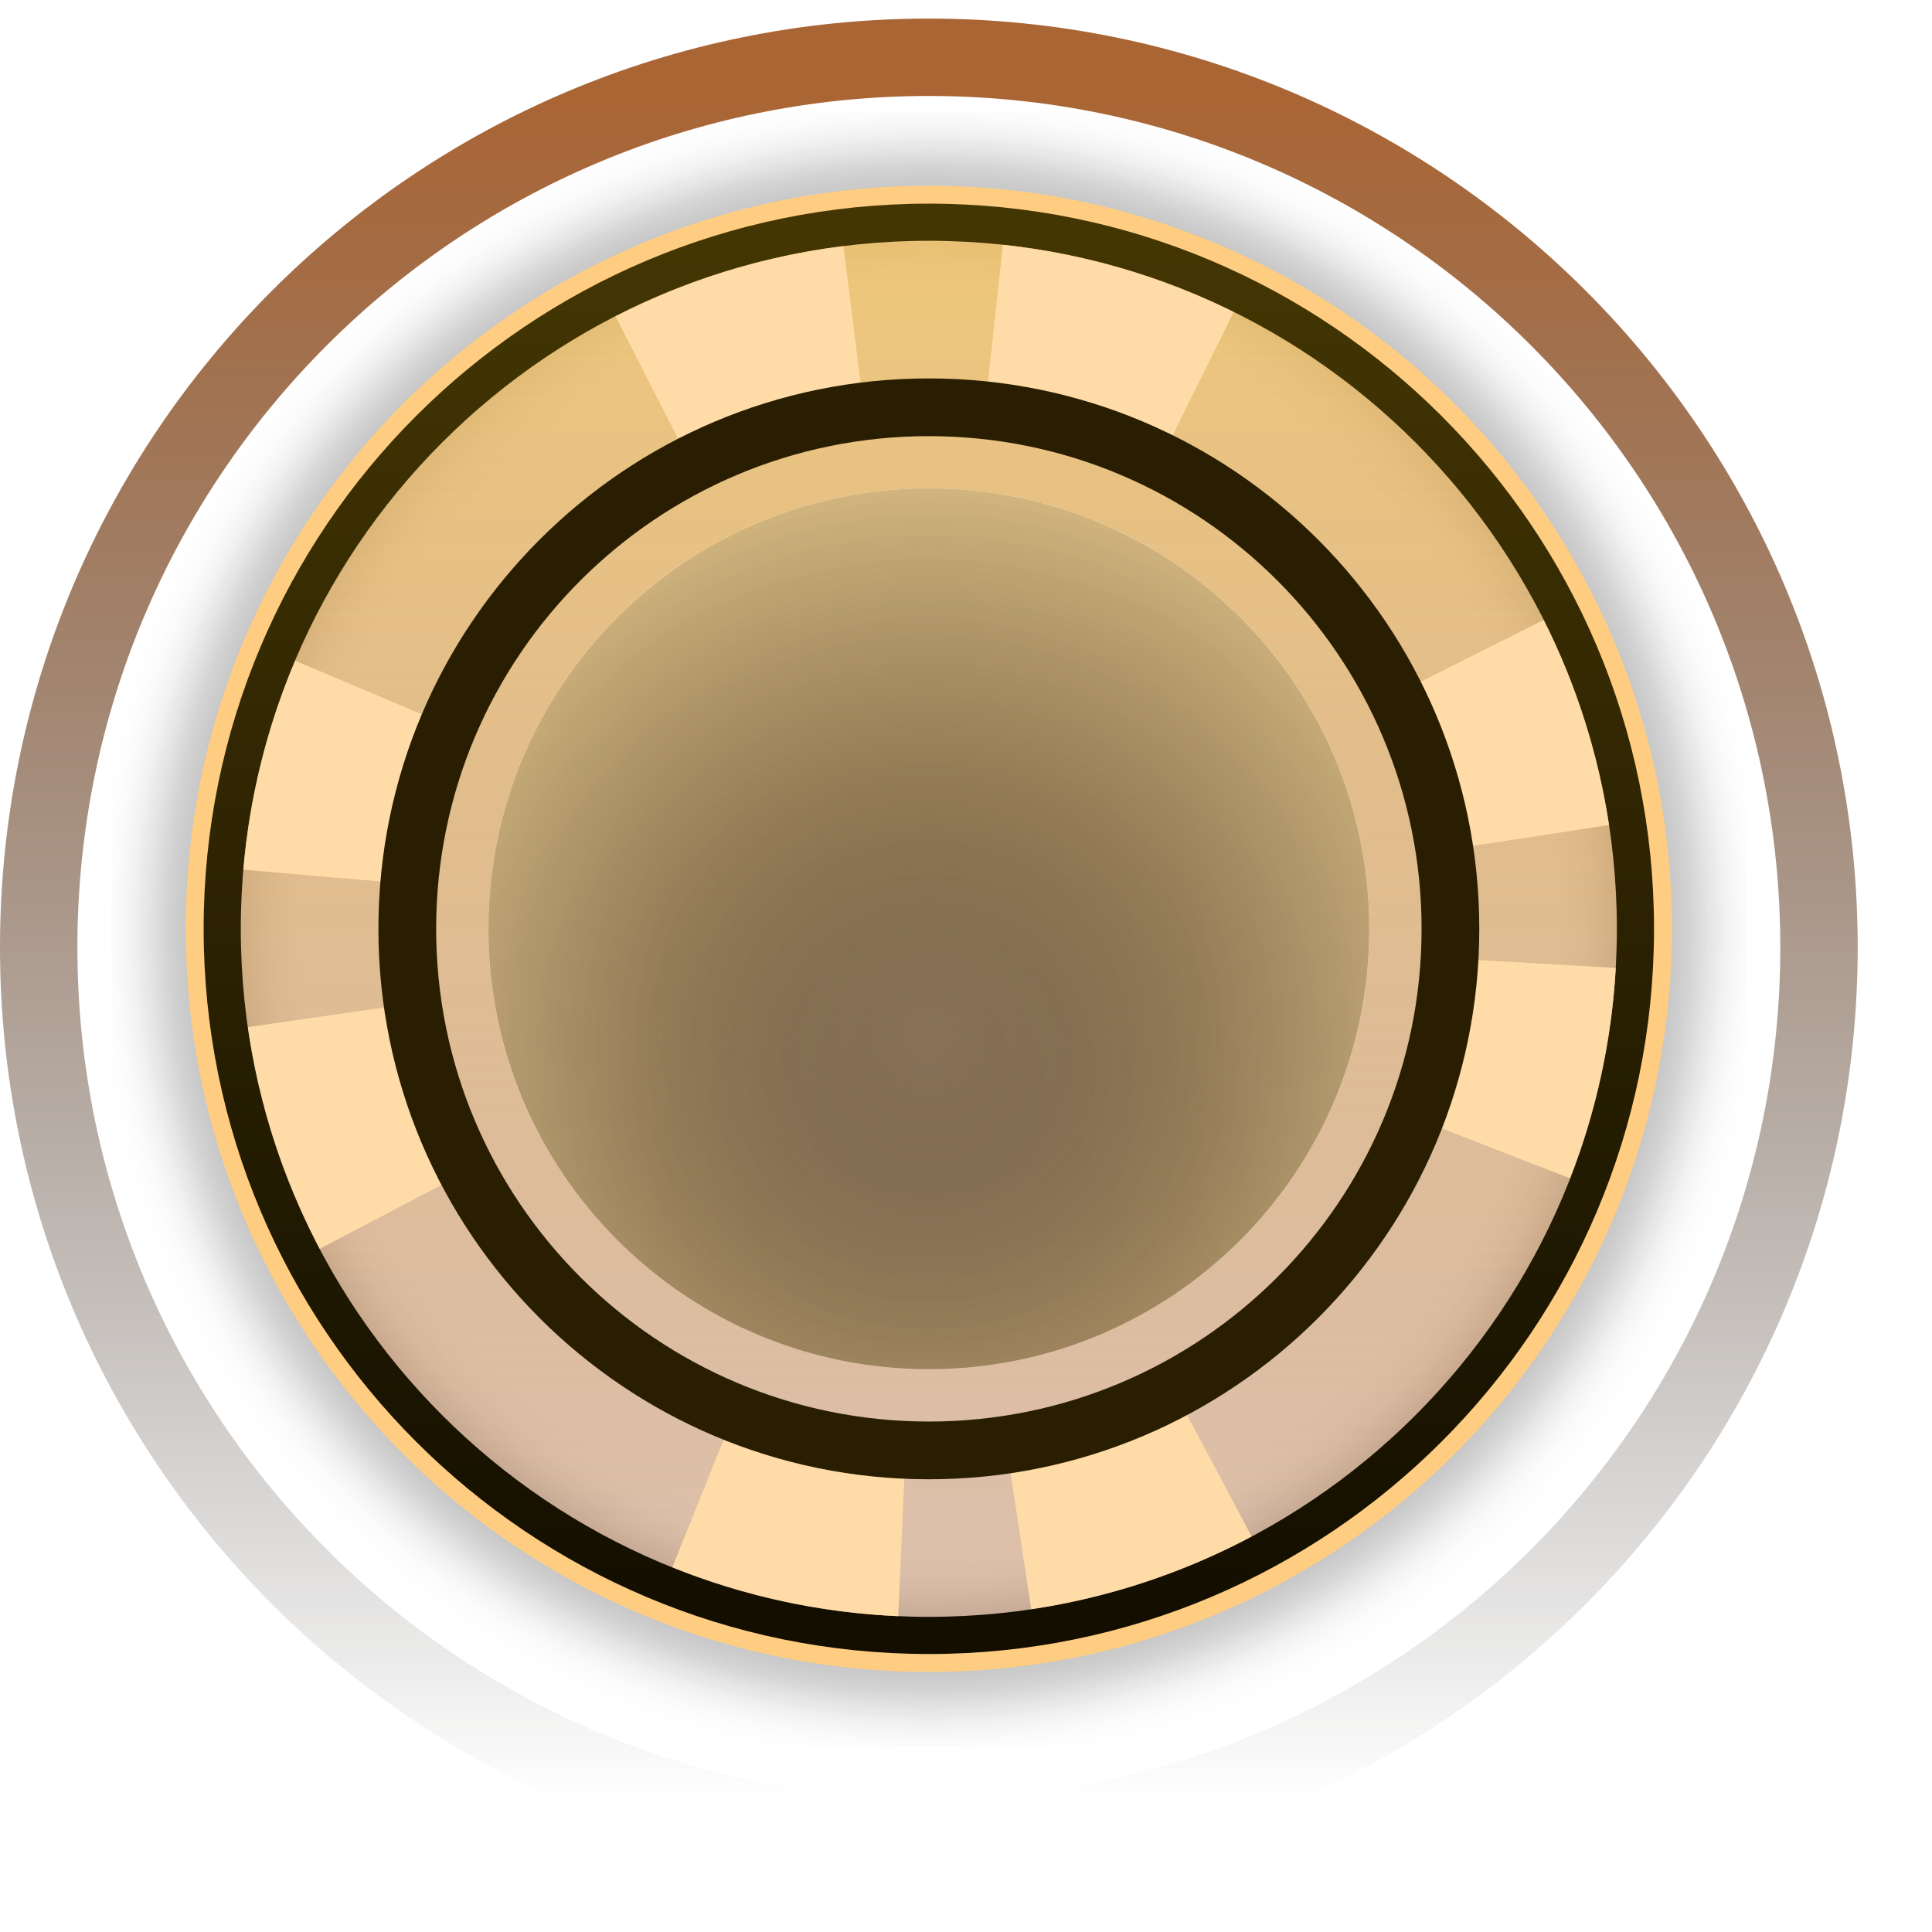
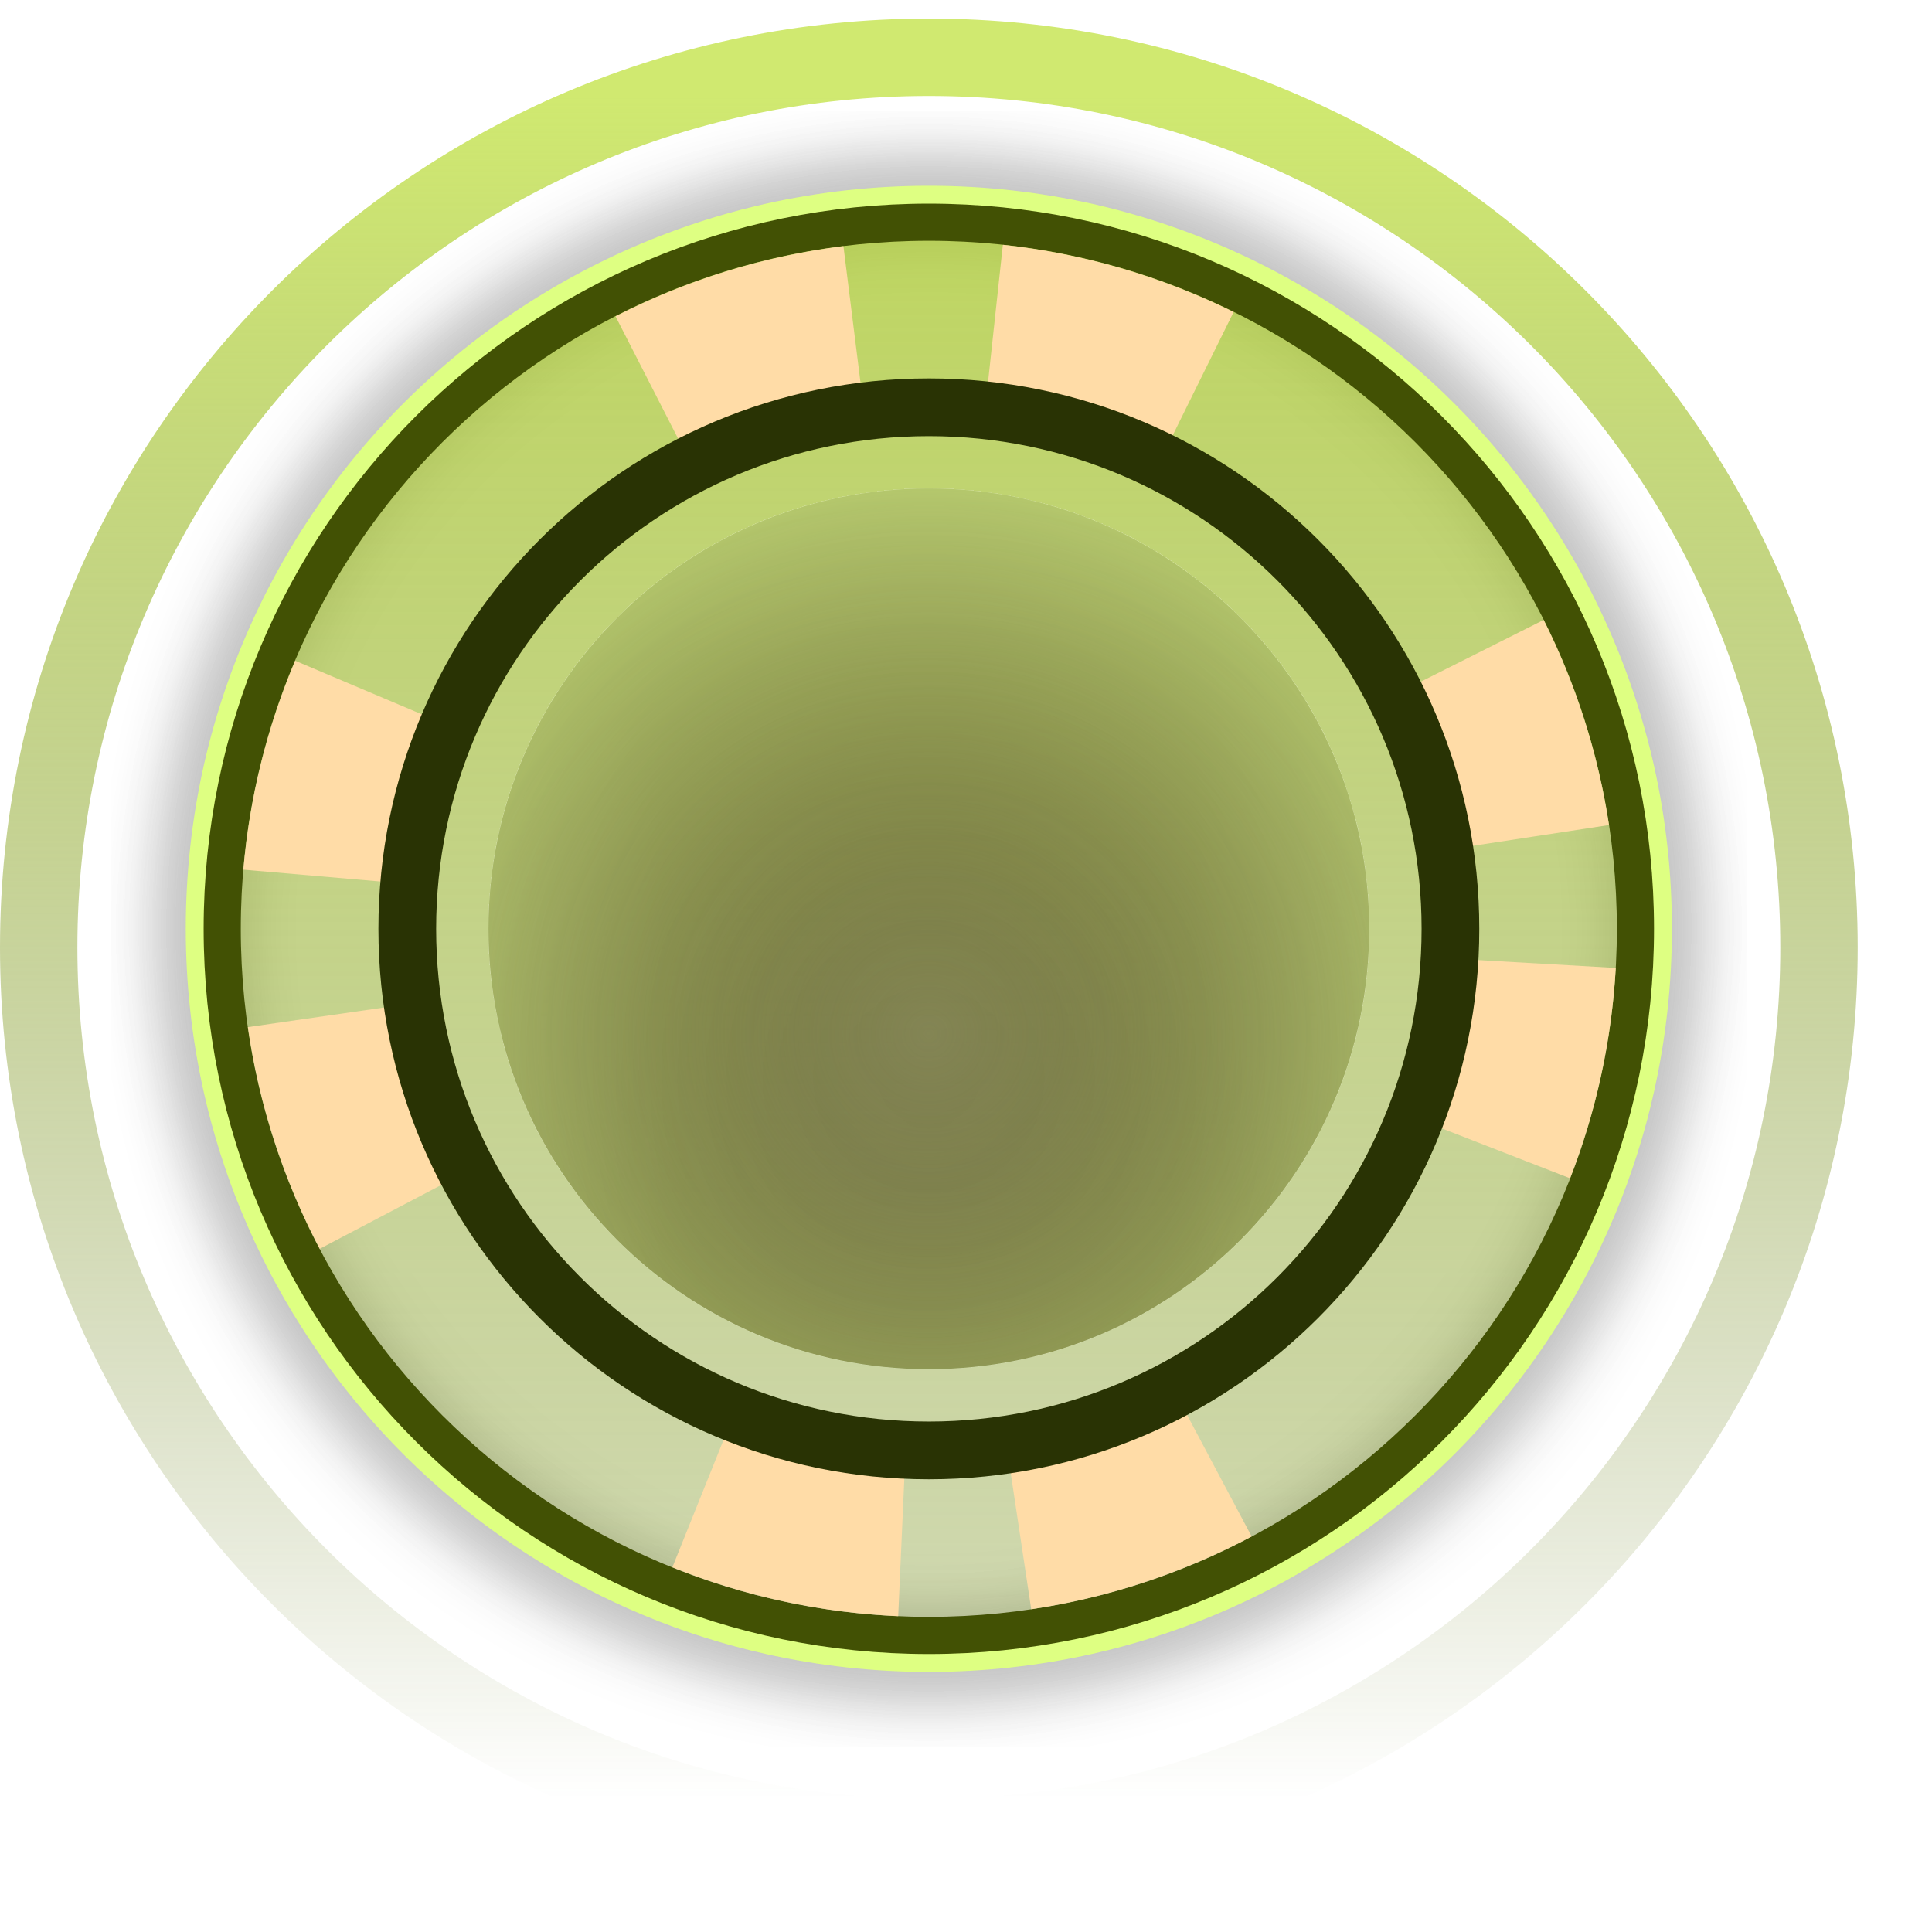
<svg xmlns="http://www.w3.org/2000/svg" width="52" height="52" viewBox="0 0 52 52" fill="none">
  <path fill-rule="evenodd" clip-rule="evenodd" d="M25 50.5C11.193 50.5 0 39.307 0 25.5C0 11.693 11.193 0.5 25 0.5C38.807 0.5 50 11.693 50 25.5C50 39.307 38.807 50.5 25 50.5ZM25 2.583C12.344 2.583 2.083 12.844 2.083 25.5C2.083 38.157 12.344 48.417 25 48.417C37.657 48.417 47.917 38.157 47.917 25.5C47.917 12.844 37.657 2.583 25 2.583Z" fill="url(#paint0_linear_3396_384699)" />
  <g filter="url(#filter0_dd_3396_384699)">
-     <path fill-rule="evenodd" clip-rule="evenodd" d="M44.515 29.398C44.838 27.955 45.001 26.48 45 25C45.001 23.519 44.839 22.043 44.515 20.598C43.679 16.909 41.816 13.532 39.14 10.857C36.465 8.183 33.088 6.32 29.398 5.485C26.502 4.838 23.498 4.838 20.602 5.485C16.912 6.319 13.534 8.182 10.858 10.856C8.183 13.531 6.32 16.909 5.485 20.598C4.838 23.496 4.838 26.501 5.485 29.398C5.985 31.629 6.868 33.756 8.094 35.686C9.681 38.195 11.805 40.319 14.314 41.906C16.244 43.132 18.371 44.015 20.602 44.515C23.498 45.162 26.502 45.162 29.398 44.515C31.629 44.015 33.756 43.132 35.686 41.906C38.195 40.319 40.319 38.195 41.906 35.686C43.132 33.756 44.015 31.629 44.515 29.398ZM43.792 29.235C44.103 27.845 44.26 26.425 44.259 25C44.26 23.574 44.103 22.153 43.792 20.761C42.987 17.209 41.193 13.957 38.617 11.381C36.041 8.806 32.788 7.012 29.235 6.208C26.446 5.585 23.554 5.585 20.764 6.208C17.211 7.011 13.958 8.805 11.382 11.38C8.806 13.956 7.012 17.209 6.208 20.761C5.585 23.552 5.585 26.445 6.208 29.235C6.689 31.384 7.539 33.432 8.72 35.29C10.248 37.706 12.294 39.752 14.71 41.28C16.568 42.461 18.616 43.311 20.764 43.792C23.554 44.415 26.446 44.415 29.235 43.792C31.383 43.311 33.432 42.461 35.29 41.28C37.706 39.752 39.752 37.706 41.28 35.29C42.46 33.432 43.31 31.384 43.792 29.235Z" fill="#FFCD82" />
+     <path fill-rule="evenodd" clip-rule="evenodd" d="M44.515 29.398C44.838 27.955 45.001 26.48 45 25C45.001 23.519 44.839 22.043 44.515 20.598C43.679 16.909 41.816 13.532 39.14 10.857C36.465 8.183 33.088 6.32 29.398 5.485C26.502 4.838 23.498 4.838 20.602 5.485C16.912 6.319 13.534 8.182 10.858 10.856C8.183 13.531 6.32 16.909 5.485 20.598C4.838 23.496 4.838 26.501 5.485 29.398C5.985 31.629 6.868 33.756 8.094 35.686C9.681 38.195 11.805 40.319 14.314 41.906C16.244 43.132 18.371 44.015 20.602 44.515C23.498 45.162 26.502 45.162 29.398 44.515C31.629 44.015 33.756 43.132 35.686 41.906C38.195 40.319 40.319 38.195 41.906 35.686C43.132 33.756 44.015 31.629 44.515 29.398ZM43.792 29.235C44.103 27.845 44.26 26.425 44.259 25C44.26 23.574 44.103 22.153 43.792 20.761C42.987 17.209 41.193 13.957 38.617 11.381C36.041 8.806 32.788 7.012 29.235 6.208C26.446 5.585 23.554 5.585 20.764 6.208C17.211 7.011 13.958 8.805 11.382 11.38C8.806 13.956 7.012 17.209 6.208 20.761C5.585 23.552 5.585 26.445 6.208 29.235C6.689 31.384 7.539 33.432 8.72 35.29C10.248 37.706 12.294 39.752 14.71 41.28C16.568 42.461 18.616 43.311 20.764 43.792C23.554 44.415 26.446 44.415 29.235 43.792C31.383 43.311 33.432 42.461 35.29 41.28C37.706 39.752 39.752 37.706 41.28 35.29C42.46 33.432 43.31 31.384 43.792 29.235Z" fill="#DEFF82" />
  </g>
  <rect x="5.981" y="5.981" width="38.037" height="38.037" rx="19.018" fill="url(#paint1_linear_3396_384699)" stroke="url(#paint2_linear_3396_384699)" />
  <g filter="url(#filter1_i_3396_384699)">
    <circle cx="11.852" cy="11.852" r="11.852" transform="matrix(1 0 0 -1 13.1475 36.8518)" fill="url(#paint3_radial_3396_384699)" />
  </g>
  <path d="M24.175 43.499C22.089 43.407 20.034 42.962 18.097 42.183L19.503 38.684C21.045 39.304 22.682 39.658 24.343 39.733L24.175 43.499Z" fill="#FFDCA7" />
  <path d="M33.688 41.354C31.835 42.338 29.829 43 27.755 43.312L27.179 39.486C28.82 39.239 30.407 38.715 31.872 37.937L33.688 41.354Z" fill="#FFDCA7" />
  <path d="M22.701 6.625C20.562 6.893 18.486 7.532 16.567 8.514L18.4 12.098C19.902 11.33 21.527 10.83 23.201 10.62L22.701 6.625Z" fill="#FFDCA7" />
  <path d="M33.203 8.398C31.255 7.435 29.153 6.823 26.992 6.589L26.547 10.706C28.224 10.887 29.857 11.362 31.369 12.11L33.203 8.398Z" fill="#FFDCA7" />
  <path d="M42.258 31.714C42.963 29.903 43.378 27.992 43.489 26.052L39.56 25.828C39.473 27.356 39.146 28.861 38.591 30.287L42.258 31.714Z" fill="#FFDCA7" />
  <path d="M41.547 16.686C42.42 18.422 43.013 20.285 43.306 22.206L39.416 22.8C39.185 21.287 38.718 19.82 38.031 18.453L41.547 16.686Z" fill="#FFDCA7" />
  <path d="M6.672 27.645C6.972 29.73 7.627 31.747 8.606 33.612L11.909 31.877C11.127 30.388 10.605 28.777 10.364 27.113L6.672 27.645Z" fill="#FFDCA7" />
  <path d="M7.945 17.784C7.188 19.574 6.717 21.471 6.55 23.407L10.283 23.73C10.416 22.185 10.792 20.672 11.396 19.244L7.945 17.784Z" fill="#FFDCA7" />
-   <path d="M39.815 25C39.815 16.818 33.182 10.185 25 10.185C16.818 10.185 10.185 16.818 10.185 25C10.185 33.182 16.818 39.815 25 39.815C33.182 39.815 39.815 33.182 39.815 25ZM11.739 25C11.739 17.676 17.676 11.739 25 11.739C32.324 11.739 38.262 17.676 38.262 25C38.262 32.324 32.324 38.261 25 38.261C17.676 38.261 11.739 32.324 11.739 25Z" fill="#291E02" />
+   <path d="M39.815 25C39.815 16.818 33.182 10.185 25 10.185C16.818 10.185 10.185 16.818 10.185 25C10.185 33.182 16.818 39.815 25 39.815C33.182 39.815 39.815 33.182 39.815 25ZM11.739 25C11.739 17.676 17.676 11.739 25 11.739C32.324 11.739 38.262 17.676 38.262 25C38.262 32.324 32.324 38.261 25 38.261C17.676 38.261 11.739 32.324 11.739 25Z" fill="#293304" />
  <defs>
    <filter id="filter0_dd_3396_384699" x="3" y="3" width="44" height="44" filterUnits="userSpaceOnUse" color-interpolation-filters="sRGB">
      <feFlood flood-opacity="0" result="BackgroundImageFix" />
      <feColorMatrix in="SourceAlpha" type="matrix" values="0 0 0 0 0 0 0 0 0 0 0 0 0 0 0 0 0 0 127 0" result="hardAlpha" />
      <feOffset />
      <feGaussianBlur stdDeviation="1" />
      <feColorMatrix type="matrix" values="0 0 0 0 0.329 0 0 0 0 0.329 0 0 0 0 0.329 0 0 0 1 0" />
      <feBlend mode="normal" in2="BackgroundImageFix" result="effect1_dropShadow_3396_384699" />
      <feColorMatrix in="SourceAlpha" type="matrix" values="0 0 0 0 0 0 0 0 0 0 0 0 0 0 0 0 0 0 127 0" result="hardAlpha" />
      <feOffset />
      <feGaussianBlur stdDeviation="1" />
      <feColorMatrix type="matrix" values="0 0 0 0 0.725 0 0 0 0 0.725 0 0 0 0 0.725 0 0 0 1 0" />
      <feBlend mode="normal" in2="effect1_dropShadow_3396_384699" result="effect2_dropShadow_3396_384699" />
      <feBlend mode="normal" in="SourceGraphic" in2="effect2_dropShadow_3396_384699" result="shape" />
    </filter>
    <filter id="filter1_i_3396_384699" x="13.148" y="13.148" width="23.704" height="27.704" filterUnits="userSpaceOnUse" color-interpolation-filters="sRGB">
      <feFlood flood-opacity="0" result="BackgroundImageFix" />
      <feBlend mode="normal" in="SourceGraphic" in2="BackgroundImageFix" result="shape" />
      <feColorMatrix in="SourceAlpha" type="matrix" values="0 0 0 0 0 0 0 0 0 0 0 0 0 0 0 0 0 0 127 0" result="hardAlpha" />
      <feOffset dy="4" />
      <feGaussianBlur stdDeviation="5" />
      <feComposite in2="hardAlpha" operator="arithmetic" k2="-1" k3="1" />
      <feColorMatrix type="matrix" values="0 0 0 0 1 0 0 0 0 1 0 0 0 0 1 0 0 0 0.25 0" />
      <feBlend mode="normal" in2="shape" result="effect1_innerShadow_3396_384699" />
    </filter>
    <linearGradient id="paint0_linear_3396_384699" x1="25" y1="2.583" x2="25" y2="48.417" gradientUnits="userSpaceOnUse">
-       <stop stop-color="#AA6534" />
-       <stop offset="1" stop-color="#090909" stop-opacity="0" />
+       <stop stop-color="#D0E970" />
+       <stop offset="1" stop-color="#516600" stop-opacity="0" />
    </linearGradient>
    <linearGradient id="paint1_linear_3396_384699" x1="23.962" y1="6.481" x2="23.962" y2="43.519" gradientUnits="userSpaceOnUse">
-       <stop stop-color="#EBBA5B" stop-opacity="0.8" />
-       <stop offset="1" stop-color="#AA6534" stop-opacity="0.4" />
+       <stop stop-color="#AFCC3B" stop-opacity="0.8" />
+       <stop offset="1" stop-color="#899E39" stop-opacity="0.4" />
    </linearGradient>
    <linearGradient id="paint2_linear_3396_384699" x1="25" y1="6.481" x2="25" y2="43.519" gradientUnits="userSpaceOnUse">
-       <stop stop-color="#443603" />
-       <stop offset="1" stop-color="#130E00" />
+       <stop stop-color="#425104" />
+       <stop offset="1" stop-color="#425104" />
    </linearGradient>
    <radialGradient id="paint3_radial_3396_384699" cx="0" cy="0" r="1" gradientUnits="userSpaceOnUse" gradientTransform="translate(11.8518 9.02907) rotate(90) scale(14.6746)">
-       <stop stop-color="#0F0900" stop-opacity="0.42" />
-       <stop offset="1" stop-color="#C49F5A" />
+       <stop stop-color="#261700" stop-opacity="0.42" />
+       <stop offset="1" stop-color="#9FB744" />
    </radialGradient>
  </defs>
</svg>
